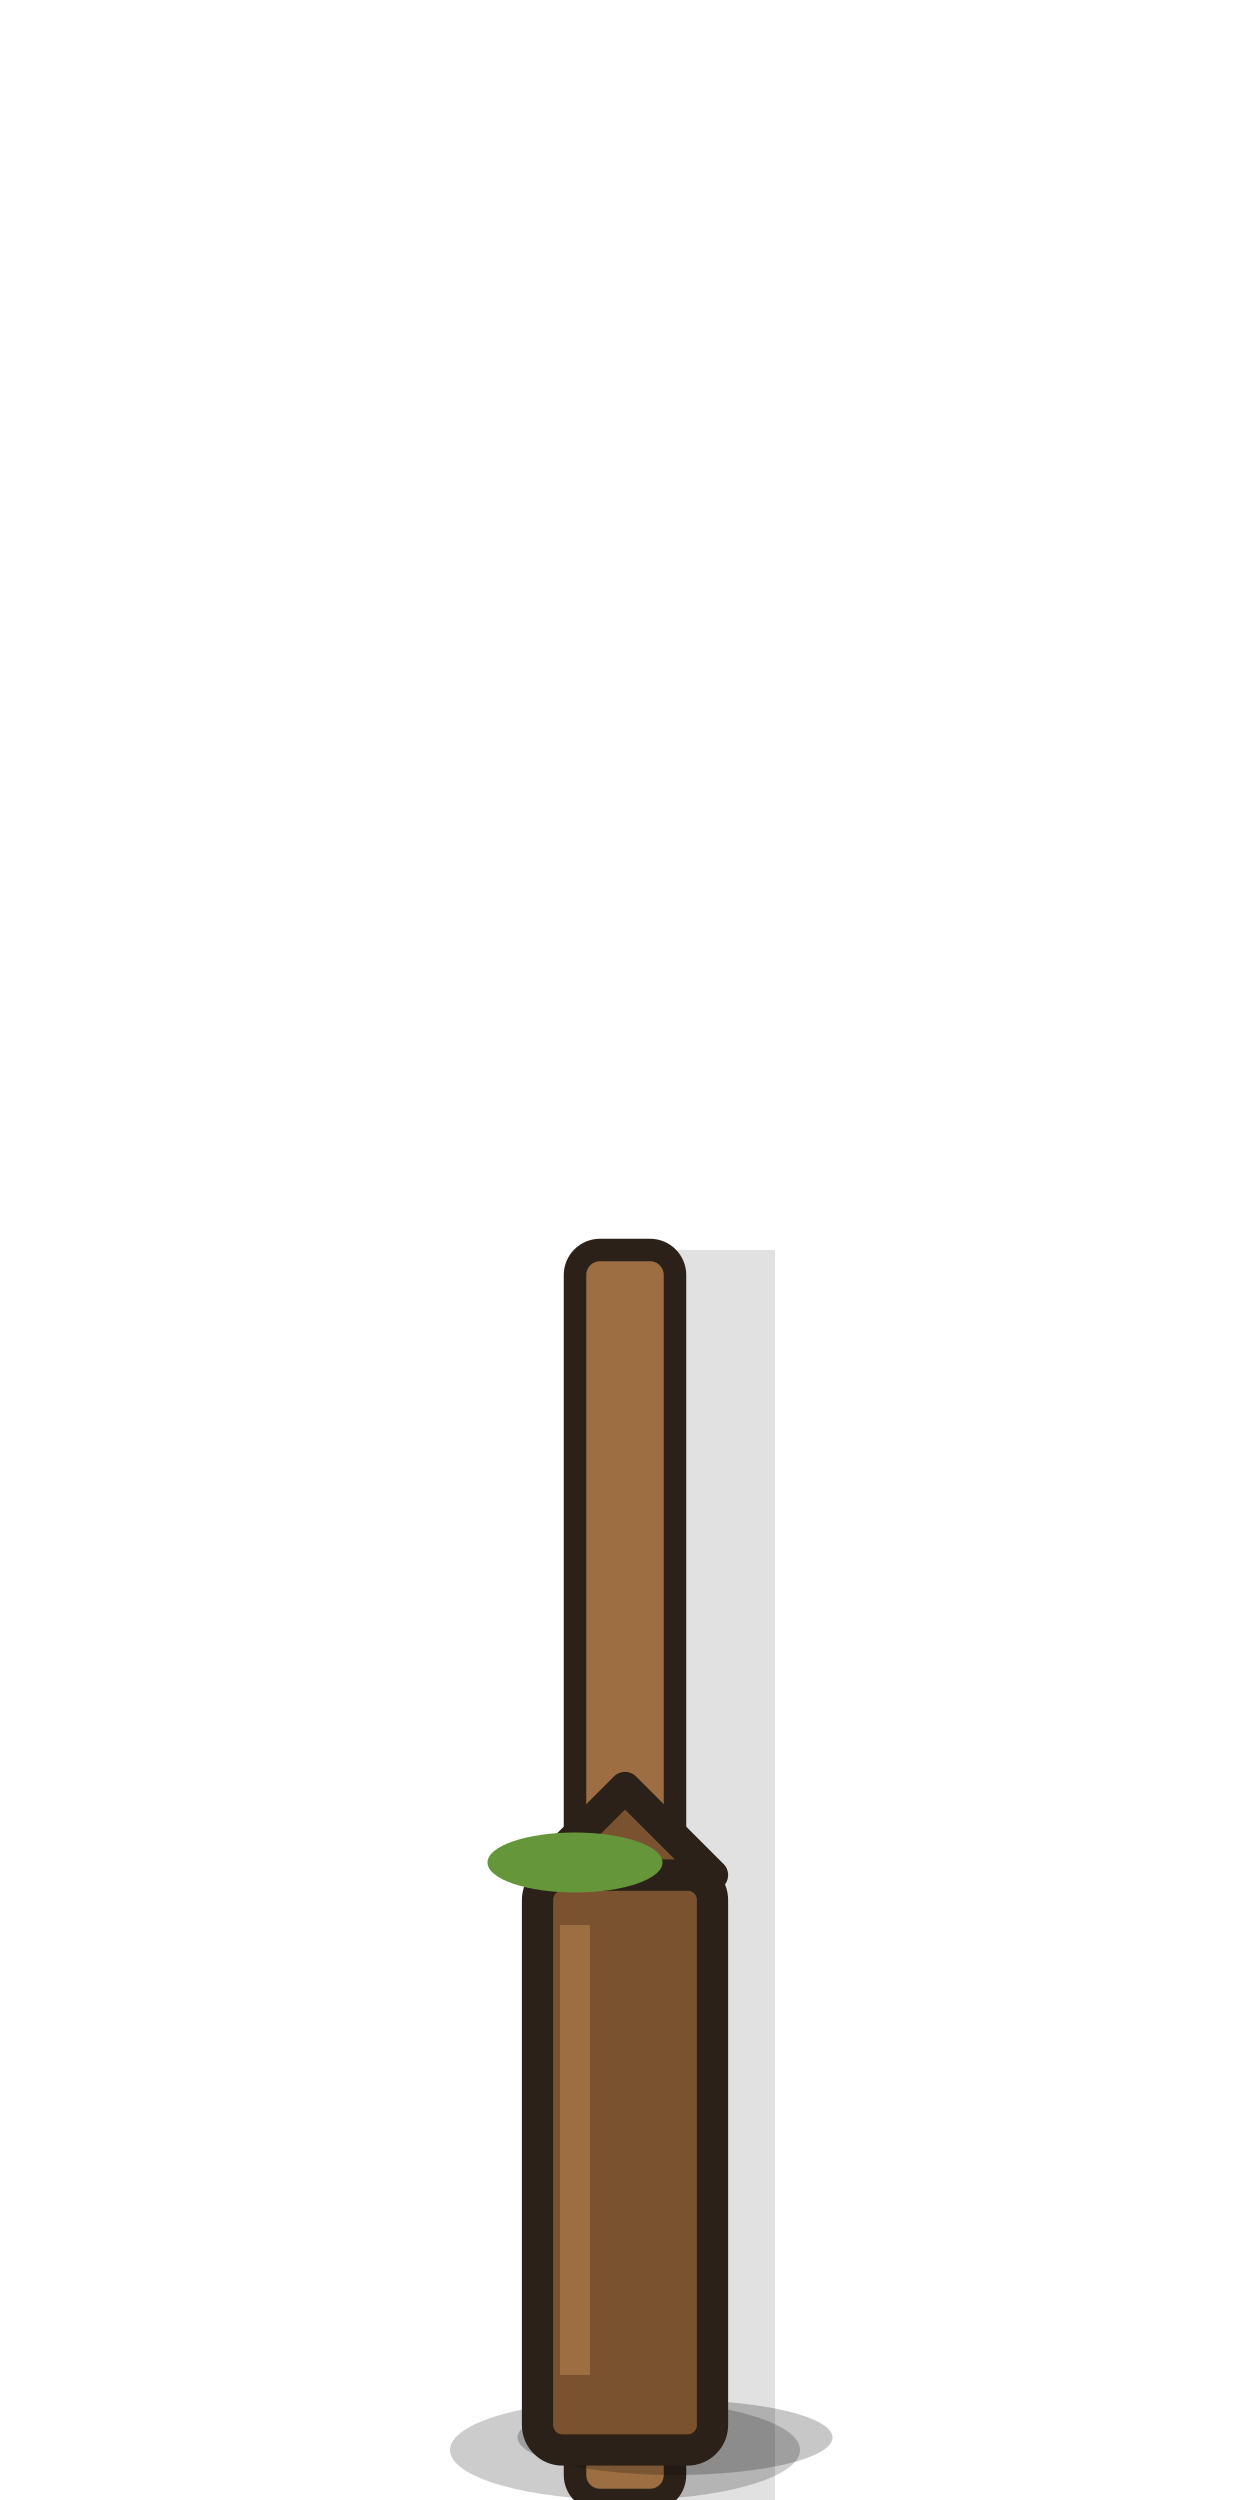
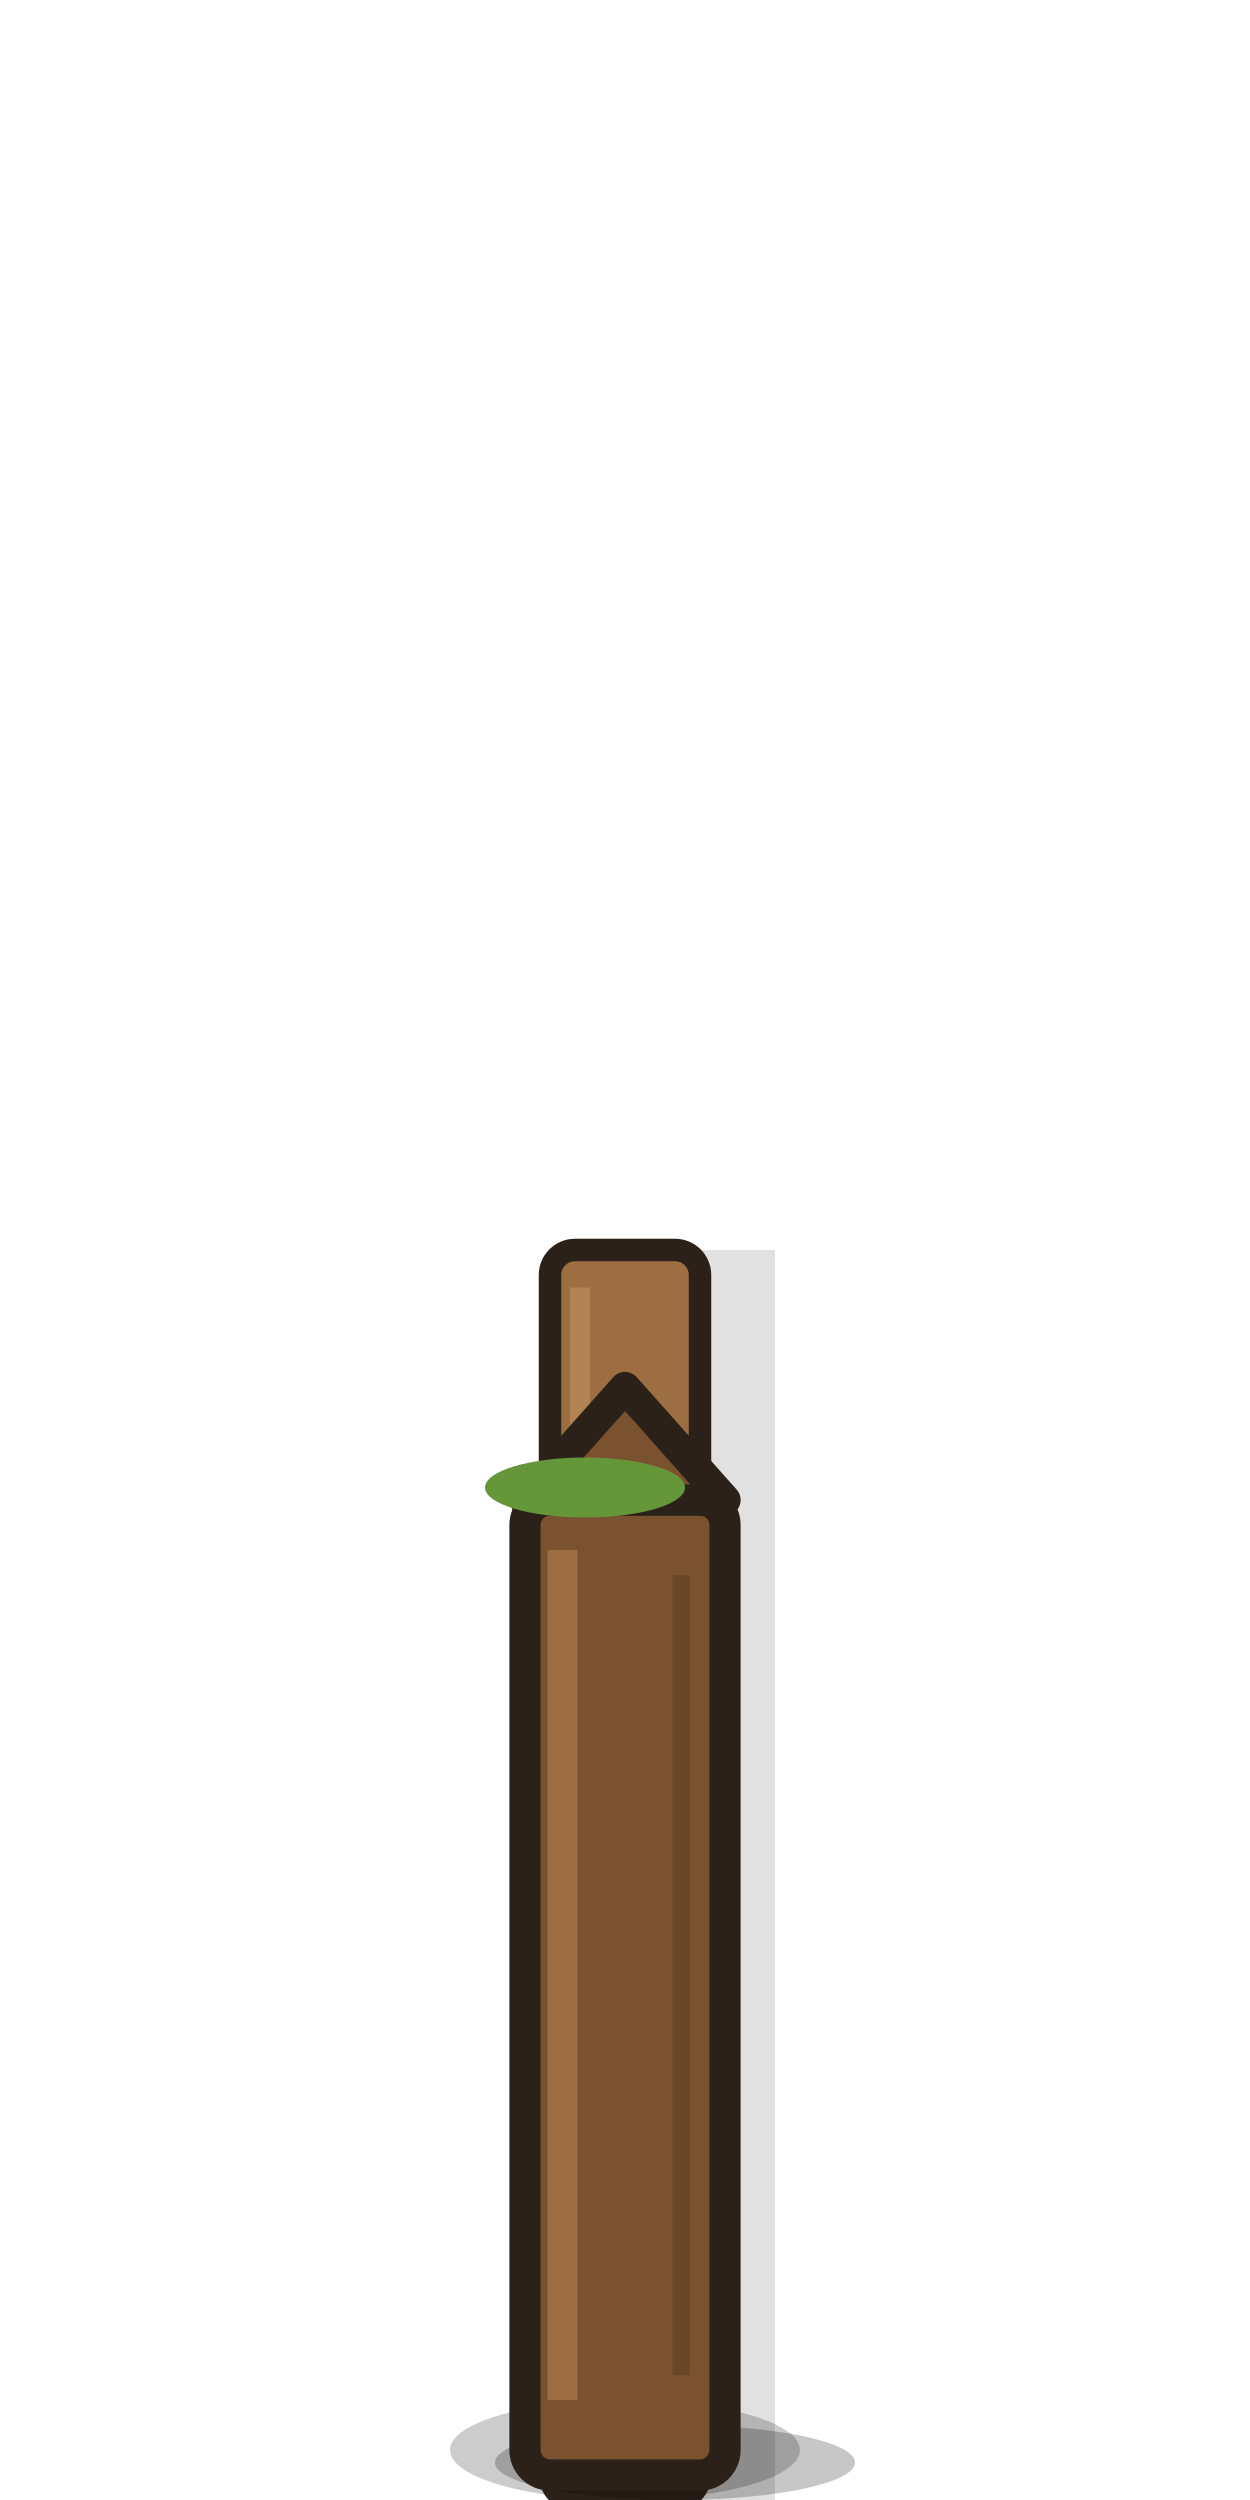
<svg xmlns="http://www.w3.org/2000/svg" width="100" height="200" viewBox="0 0 100 200">
  <ellipse cx="50" cy="196" rx="14" ry="4" fill="#000" opacity=".2" />
-   <path d="M52,100 h10 v100 h-10z" fill="#000" opacity=".12" />
-   <rect x="46" y="100" width="8" height="100" rx="2" fill="#9c6e42" stroke="#2b2118" stroke-width="1.8" />
-   <ellipse cx="54" cy="195" rx="12.6" ry="3" fill="#000" opacity=".22" />
-   <rect x="43" y="150" width="14" height="46" rx="2" fill="#7a5230" stroke="#2b2118" stroke-width="2.5" stroke-linejoin="round" />
-   <path d="M43,150 l7,-7 l7,7z" fill="#7a5230" stroke="#2b2118" stroke-width="2.5" stroke-linejoin="round" />
-   <path d="M46,154 v36" stroke="#9c6e42" stroke-width="2.4" />
-   <ellipse cx="46" cy="149" rx="7" ry="2.4" fill="#66963a" />
+   <path d="M50.0,100 h12 v100 h-12z" fill="#000" opacity=".12" />
+   <rect x="44.0" y="100" width="12" height="100" rx="2" fill="#9c6e42" stroke="#2b2118" stroke-linejoin="round" stroke-linecap="round" stroke-width="1.8" />
+   <path d="M46.4,103 v94" stroke="#b98a58" stroke-width="1.6" opacity=".8" />
+   <ellipse cx="54" cy="197" rx="14.4" ry="3" fill="#000" opacity=".22" />
+   <rect x="42.0" y="120" width="16" height="78" rx="2" fill="#7a5230" stroke="#2b2118" stroke-linejoin="round" stroke-linecap="round" stroke-width="2.5" />
+   <path d="M42.0,120 l8.0,-9 l8.0,9z" fill="#7a5230" stroke="#2b2118" stroke-linejoin="round" stroke-linecap="round" stroke-width="2.5" />
+   <path d="M45.0,124 v68" stroke="#9c6e42" stroke-width="2.4" />
+   <path d="M54.5,126 v64" stroke="#5e3f24" stroke-width="1.4" opacity=".6" />
+   <ellipse cx="46.8" cy="119" rx="8.0" ry="2.4" fill="#66963a" />
</svg>
